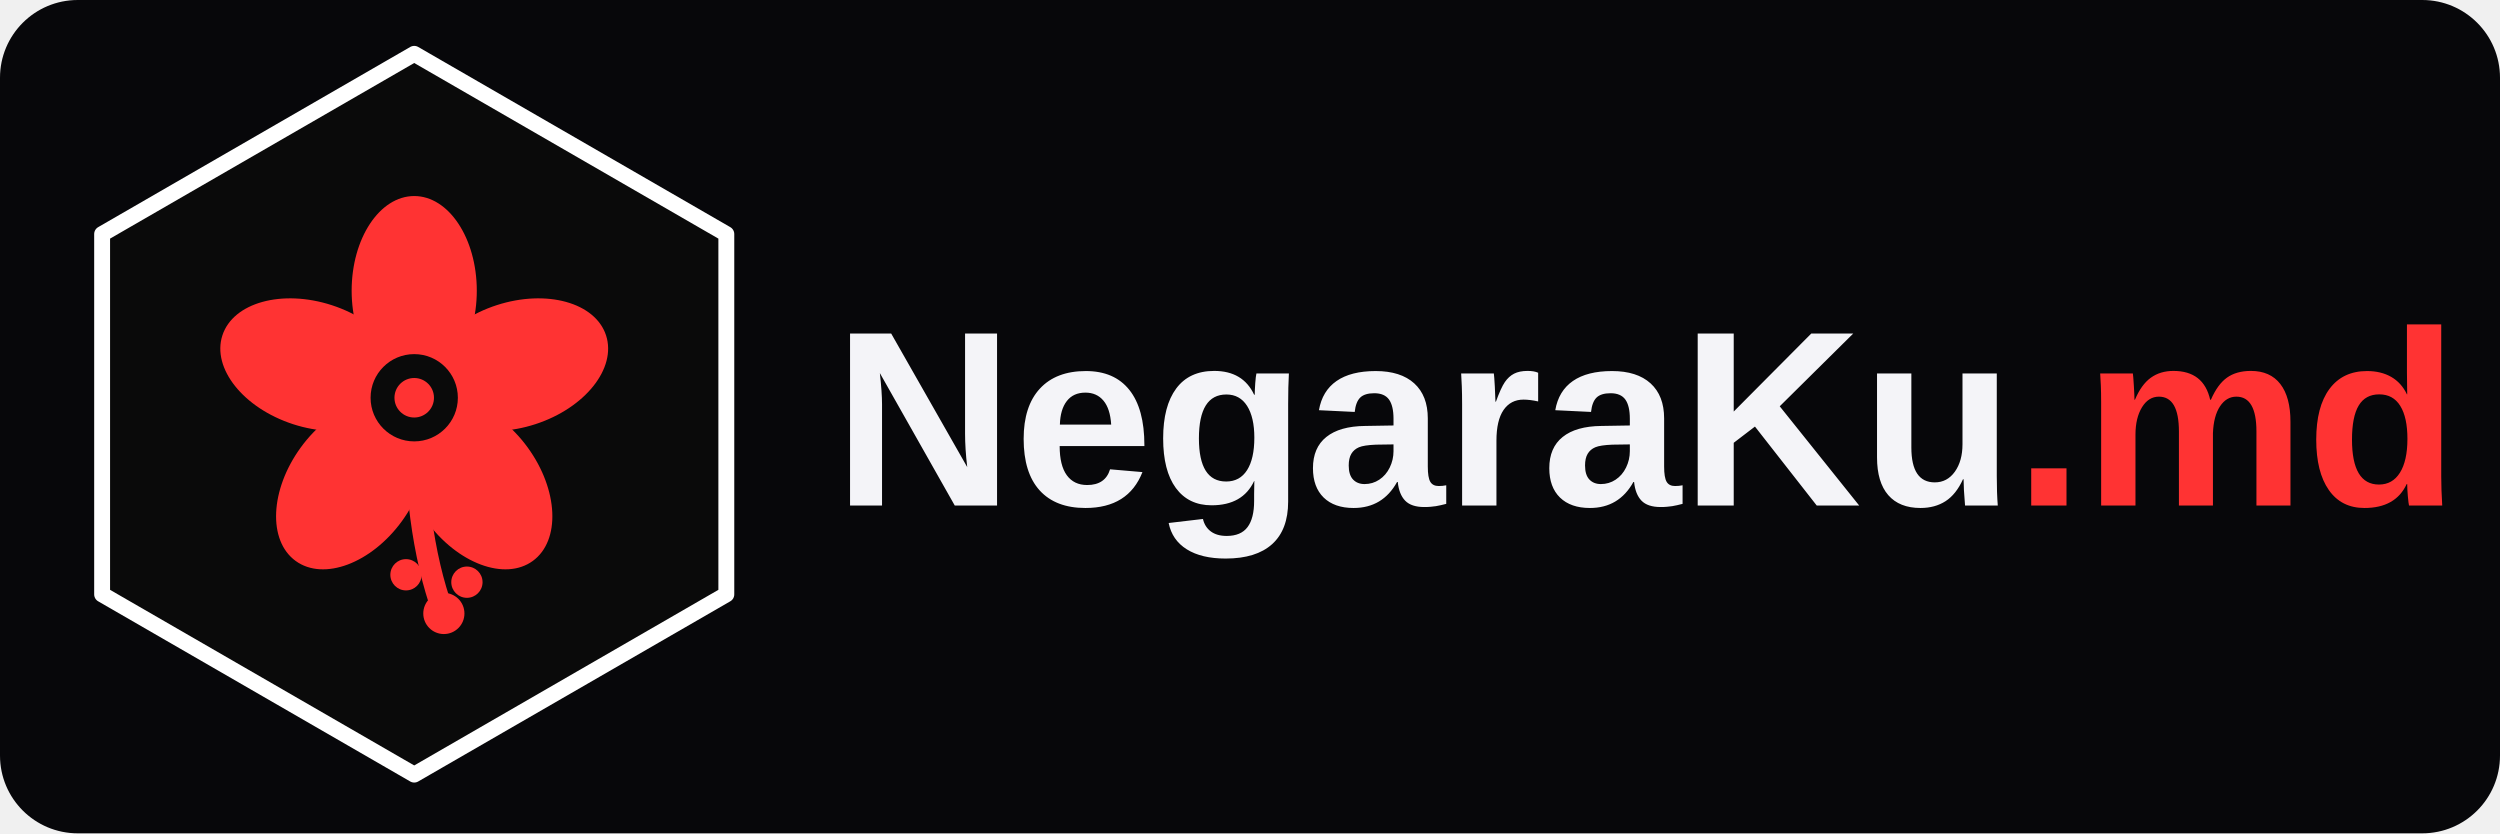
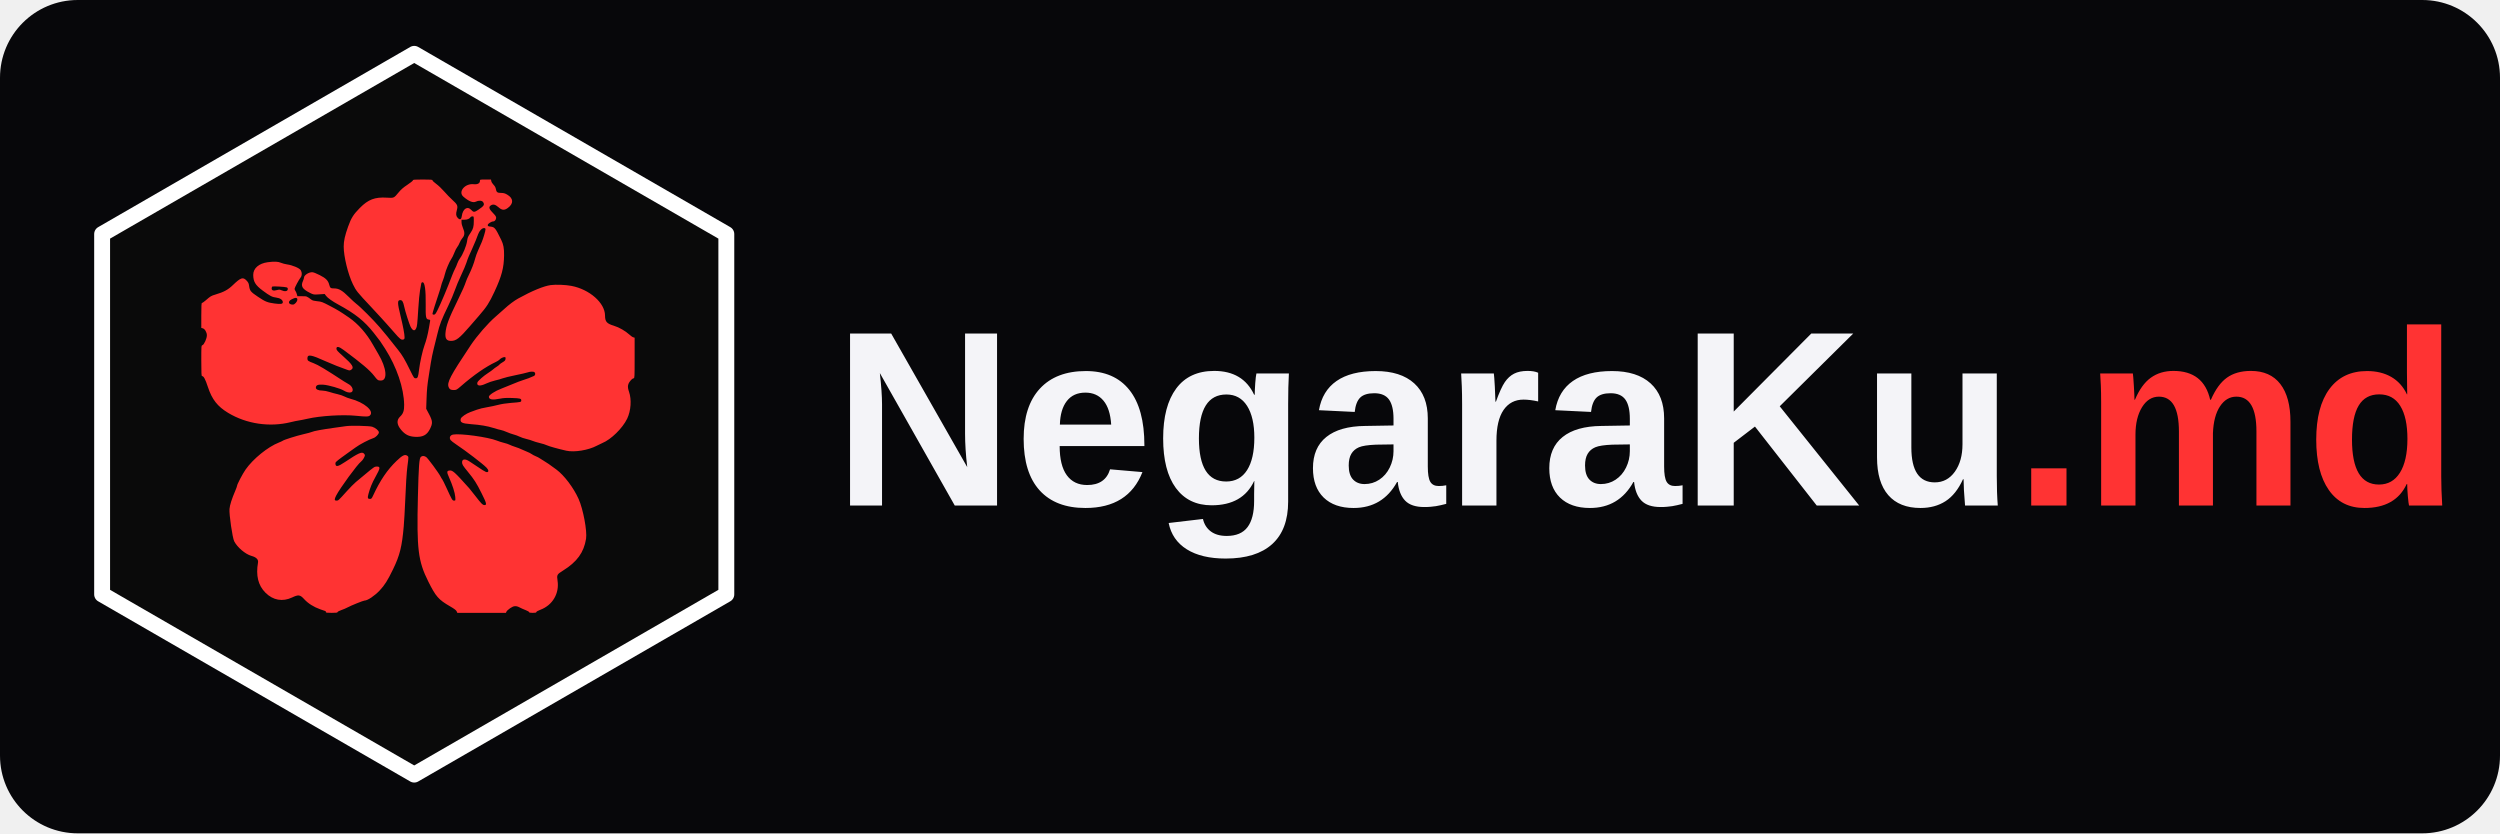
<svg xmlns="http://www.w3.org/2000/svg" width="900" height="300" viewBox="0 0 900 300">
  <rect width="900" height="300" rx="28" fill="#07070A" />
  <g transform="translate(16 16) scale(0.52)">
    <polygon points="256.00,23.50 54.65,139.75 54.65,372.25 256.00,488.50 457.35,372.25 457.35,139.75" fill="#0A0A0A" stroke="#0A0A0A" stroke-width="34" stroke-linejoin="round" />
    <polygon points="256.00,6.50 39.93,131.25 39.93,380.75 256.00,505.50 472.07,380.75 472.07,131.25" fill="none" stroke="#FFFFFF" stroke-width="11" stroke-linejoin="round" stroke-linecap="round" />
-     <g transform="translate(73.60 85.00) scale(5.7)">
-       <defs>
-         <mask id="bh">
-           <rect width="64" height="64" fill="#fff" />
-           <circle cx="32" cy="28" r="5.3" fill="#000" />
-         </mask>
-       </defs>
-       <g mask="url(#bh)">
-         <g fill="#FF3333" transform="translate(32 28)">
-           <ellipse cx="0" cy="-13" rx="7.6" ry="11.5" />
-           <ellipse cx="0" cy="-13" rx="7.6" ry="11.5" transform="rotate(72)" />
-           <ellipse cx="0" cy="-13" rx="7.6" ry="11.5" transform="rotate(144)" />
-           <ellipse cx="0" cy="-13" rx="7.6" ry="11.5" transform="rotate(216)" />
-           <ellipse cx="0" cy="-13" rx="7.6" ry="11.5" transform="rotate(288)" />
-         </g>
-         <path d="M32 28 C 32 39, 33 47, 35.5 54" stroke="#FF3333" stroke-width="2.6" fill="none" stroke-linecap="round" />
-         <circle cx="35.6" cy="54.2" r="2.5" fill="#FF3333" />
-         <circle cx="31" cy="49.5" r="1.9" fill="#FF3333" />
-         <circle cx="38.4" cy="50.4" r="1.9" fill="#FF3333" />
-       </g>
-       <circle cx="32" cy="28" r="2.4" fill="#FF3333" />
+     <g transform="translate(108.59 93.51) scale(0.3866)">
+       <path fill="#FF3333" fill-rule="evenodd" d="M 379 1.453 C 379 2.252, 374.525 5.857, 369.056 9.463 C 361.609 14.373, 357.576 17.900, 352.993 23.508 C 345.008 33.281, 344.982 33.292, 332.168 32.492 C 310.908 31.165, 298.965 35.717, 283.955 50.866 C 272.519 62.410, 268.462 68.833, 263.011 84.026 C 257.187 100.260, 255.015 110.040, 255.007 120.075 C 254.993 137.800, 262.768 169.619, 271.483 187.500 C 277.282 199.397, 278.931 201.464, 303.418 227.500 C 311.177 235.750, 319.504 244.750, 321.924 247.500 C 324.343 250.250, 328.617 254.975, 331.421 258 C 334.226 261.025, 340.542 268.160, 345.457 273.856 C 355.664 285.684, 357.932 287.485, 361.493 286.591 C 363.595 286.063, 364 285.374, 364 282.317 C 364 277.064, 361.318 262.817, 356.974 245 C 350.983 220.429, 350.904 216, 356.452 216 C 359.824 216, 361.565 218.967, 363.410 227.855 C 365.087 235.937, 372.331 258.753, 374.727 263.500 C 378.299 270.576, 381.950 271.931, 384.446 267.105 C 386.452 263.226, 386.765 260.526, 388.551 231.770 C 389.395 218.169, 390.794 203.319, 391.658 198.770 C 392.522 194.222, 393.452 189.037, 393.724 187.250 C 394.105 184.745, 394.711 184, 396.368 184 C 400.223 184, 402.186 198.154, 401.849 223.506 C 401.534 247.151, 402.155 250.229, 407.360 250.826 C 409.853 251.112, 410.141 251.483, 409.689 253.826 C 409.406 255.297, 408.504 260.550, 407.685 265.500 C 405.813 276.825, 402.775 288.703, 399.583 297.184 C 396.333 305.818, 391.293 328.528, 389.911 340.766 C 388.447 353.734, 387.549 356, 383.874 356 C 381.157 356, 380.586 355.175, 374.008 341.750 C 364.304 321.946, 360.257 315.085, 352.406 305.130 C 334.377 282.268, 329.756 276.574, 319.431 264.500 C 308.211 251.378, 284.601 227.762, 277.401 222.458 C 275.255 220.878, 269.192 215.291, 263.926 210.042 C 252.470 198.624, 246.190 195, 237.858 195 C 231.556 195, 230.689 194.347, 229.101 188.404 C 227.061 180.772, 223.177 176.843, 212.082 171.188 C 205.559 167.863, 200.647 166, 198.402 166 C 192.313 166, 184.020 171.418, 183.978 175.424 C 183.966 176.566, 183.066 179.462, 181.978 181.859 C 177.832 190.995, 180.801 196.041, 194.356 202.898 C 201.031 206.275, 201.135 206.292, 210.985 205.646 L 220.896 204.997 223.654 208.613 C 226.424 212.245, 234.764 218.137, 245 223.694 C 275.985 240.515, 292.038 253.358, 309.134 275 C 319.885 288.610, 321.048 290.235, 329.176 303.013 C 350.030 335.796, 362.722 373.172, 363.264 403.395 C 363.450 413.797, 361.571 419.331, 356.114 424.452 C 349.277 430.869, 349.912 438.933, 358.010 448.514 C 365.009 456.794, 371.823 460.193, 382.625 460.789 C 396.654 461.564, 404 457.722, 409.496 446.735 C 414.624 436.484, 414.381 432.516, 407.870 420.202 L 402.740 410.500 403.359 392.904 C 403.968 375.569, 404.686 368.260, 407.522 350.500 C 408.312 345.550, 409.874 335.650, 410.993 328.500 C 412.112 321.350, 414.355 310.325, 415.978 304 C 417.601 297.675, 420.736 285.062, 422.944 275.970 C 427.150 258.652, 429.737 251.980, 442.513 225.500 C 446.759 216.700, 451.992 204.347, 454.142 198.049 C 456.292 191.751, 461.376 179.601, 465.440 171.049 C 469.505 162.497, 473.730 152.539, 474.830 148.920 C 475.930 145.301, 477.821 140.126, 479.033 137.420 C 480.244 134.714, 482.960 128.675, 485.069 124 C 489.724 113.675, 493.685 104.033, 495.749 98 C 497.799 92.009, 502.556 87, 506.196 87 C 509.781 87, 509.808 88.494, 506.427 99.854 C 503.842 108.540, 501.463 114.536, 495.458 127.500 C 493.675 131.350, 491.477 137.425, 490.574 141 C 488.470 149.330, 483.842 161.357, 479.049 170.951 C 476.974 175.103, 474.712 180.300, 474.020 182.500 C 471.943 189.111, 467.315 199.614, 459.041 216.500 C 443.081 249.072, 438.435 261.501, 437.276 274.718 C 436.384 284.896, 439.236 289, 447.199 289 C 456.375 289, 462.189 284.466, 481.176 262.500 C 485.930 257, 493.146 248.675, 497.210 244 C 511.034 228.099, 515.803 220.714, 524.922 201.087 C 538.014 172.910, 541.922 158.162, 542.207 135.860 C 542.369 123.169, 541.077 116.161, 537.069 108 C 526.417 86.312, 525.455 85.144, 517.486 84.245 C 513.630 83.811, 513 83.419, 513 81.459 C 513 79.163, 519.549 75, 523.161 75 C 525.498 75, 528 71.667, 528 68.554 C 528 66.623, 526.741 64.505, 523.906 61.671 C 515.382 53.147, 514.013 49.505, 518.223 46.557 C 522.319 43.687, 526.449 44.570, 532 49.500 C 538.374 55.161, 542.574 55.540, 548.814 51.020 C 559.633 43.182, 559.202 33.597, 547.734 27.021 C 543.614 24.658, 541.292 24.017, 536.821 24.009 C 530.127 23.998, 528.471 22.746, 527.492 16.954 C 527.032 14.230, 525.661 11.728, 523.378 9.445 C 521.495 7.562, 519.683 4.666, 519.352 3.010 L 518.750 0 508.875 0 C 499.087 0, 499 0.021, 499 2.427 C 499 6.856, 494.663 9.124, 487.582 8.398 C 471.973 6.799, 459.425 22.036, 469.259 30.646 C 478.937 39.120, 486.743 42.218, 491.812 39.597 C 496.457 37.195, 502.534 37.496, 504.443 40.223 C 507.815 45.036, 506.474 47.251, 495.927 54.284 C 489.032 58.881, 487.474 58.908, 483.436 54.500 C 476.488 46.915, 468.210 52.399, 466.437 65.762 C 465.639 71.780, 463.073 72.847, 459.248 68.750 C 456.080 65.355, 455.647 61.890, 457.546 55.122 C 459.802 47.080, 458.807 44.765, 449.496 36.398 C 445.531 32.835, 439.011 26.105, 435.008 21.442 C 431.006 16.780, 424.642 10.718, 420.865 7.971 C 417.089 5.225, 414 2.308, 414 1.489 C 414 0.227, 411.331 0, 396.500 0 C 381.862 0, 379 0.238, 379 1.453 M 482.300 67.310 C 480.489 70.277, 476.440 72, 471.277 72 L 466 72 466 76.471 C 466 79.067, 467.049 83.315, 468.500 86.596 C 472.107 94.751, 471.870 100.009, 467.684 104.747 C 465.861 106.811, 463.567 110.655, 462.586 113.289 C 461.606 115.924, 459.674 119.423, 458.292 121.065 C 456.909 122.708, 454.545 127.357, 453.038 131.397 C 451.531 135.437, 449.161 140.263, 447.772 142.121 C 444.514 146.480, 437.562 162.982, 436.129 169.760 C 435.517 172.653, 433.940 177.603, 432.623 180.760 C 431.306 183.917, 429.920 188.075, 429.542 190 C 429.164 191.925, 427.562 197.325, 425.984 202 C 419.606 220.888, 414 238.839, 414 240.373 C 414 241.440, 414.857 242, 416.489 242 C 418.601 242, 419.595 240.771, 423.060 233.880 C 428.976 222.115, 440.490 194.720, 449.069 172 C 450.834 167.325, 453.290 161.700, 454.526 159.500 C 455.763 157.300, 457.526 153.168, 458.445 150.318 C 459.364 147.468, 461.688 143.077, 463.609 140.561 C 468.247 134.487, 474.787 118.561, 475.915 110.595 C 476.910 103.572, 477.205 102.869, 482.377 95.184 C 486.919 88.433, 487.988 84.453, 487.994 74.250 C 488 66.160, 487.953 66, 485.550 66 C 484.202 66, 482.740 66.590, 482.300 67.310 M 119.214 148.070 C 103.174 150.154, 92.984 158.961, 93.011 170.718 C 93.038 182.864, 96.834 189.169, 110 198.936 C 123.030 208.603, 126.936 210.607, 134.510 211.512 C 141.244 212.317, 146 215.693, 146 219.668 C 146 222.971, 142.385 223.541, 131.071 222.022 C 118.461 220.329, 114.531 218.744, 101.866 210.246 C 87.996 200.940, 86.848 199.498, 85.519 189.724 C 85.022 186.067, 83.983 184.015, 81.090 180.974 C 74.642 174.195, 70.683 175.499, 56.569 189.049 C 47.715 197.549, 40.281 201.568, 25.130 206.045 C 17.760 208.223, 16.296 209.092, 8.471 215.940 C 5.291 218.723, 2.084 221, 1.344 221 C 0.259 221, -0 225.306, -0 243.392 L -0 265.783 2.472 266.404 C 6.265 267.356, 10 273.597, 9.999 278.982 C 9.998 284.660, 4.902 295.951, 1.998 296.711 C 0.062 297.217, 0 298.084, 0 324.617 C 0 346.690, 0.257 352, 1.326 352 C 4.300 352, 7.115 357.272, 11.926 371.858 C 19.173 393.826, 29.027 406.395, 47.972 417.836 C 80.858 437.695, 122.247 443.868, 160 434.545 C 165.225 433.255, 171.750 431.898, 174.500 431.529 C 177.250 431.161, 184.450 429.727, 190.500 428.343 C 213.291 423.130, 253.444 420.685, 277 423.075 C 295.312 424.934, 299.399 424.855, 301.896 422.595 C 310.424 414.874, 291.810 398.935, 266.776 392.521 C 263.585 391.704, 258.866 389.913, 256.291 388.542 C 253.716 387.171, 248.209 385.307, 244.054 384.400 C 239.899 383.493, 233.271 381.682, 229.324 380.376 C 225.377 379.069, 219.850 378, 217.042 378 C 209.420 378, 204.779 375.768, 205.181 372.296 C 205.677 368.019, 209.082 366.791, 218.644 367.441 C 227.636 368.053, 249.018 374.186, 255 377.869 C 260.073 380.993, 265.281 382.224, 268.403 381.037 C 273.751 379.003, 270.831 369.971, 263.662 366.373 C 261.923 365.501, 258.250 363.314, 255.500 361.515 C 222.525 339.938, 209.266 331.992, 201.214 328.979 C 191.330 325.281, 190 324.296, 190 320.674 C 190 312.376, 195.664 313.270, 224 326.044 C 234.727 330.880, 250.283 337.030, 261.172 340.740 C 265.526 342.223, 266.028 342.212, 268.529 340.573 C 274.146 336.892, 270.860 331.456, 253.955 316.460 C 243.818 307.469, 242 305.410, 242 302.928 C 242 298.150, 246.406 298.943, 254.902 305.250 C 287.675 329.578, 301.941 341.674, 309.499 351.541 C 315.504 359.382, 316.387 360, 321.582 360 C 334.098 360, 331.937 337.468, 317.025 312.500 C 314.397 308.100, 310.104 300.675, 307.485 296 C 296.231 275.912, 280.834 258.434, 264.500 247.204 C 248.648 236.305, 244.813 233.968, 230.119 226.249 C 216.859 219.283, 215.082 218.623, 207.912 217.992 C 203.125 217.571, 199.227 216.656, 197.809 215.620 C 188.303 208.676, 189.156 209, 180.391 209 L 172.077 209 171.059 205.219 C 170.499 203.140, 169.371 200.552, 168.552 199.469 C 167.733 198.386, 167.049 196.719, 167.032 195.764 C 166.997 193.861, 174.665 179.513, 177.945 175.343 C 180.541 172.042, 180.601 166.498, 178.085 162.371 C 175.804 158.631, 163.140 153.291, 153.500 152.005 C 150.200 151.564, 145.325 150.258, 142.667 149.102 C 137.489 146.850, 130.854 146.558, 119.214 148.070 M 625.664 189.063 C 613.056 190.809, 592.313 199.372, 567.500 213.073 C 560.310 217.044, 550.704 224.268, 542.461 231.905 C 539.139 234.982, 532.253 241.073, 527.157 245.440 C 513.511 257.134, 493.683 279.924, 482.297 297 C 445.398 352.341, 439.512 363.578, 443.005 372.012 C 444.611 375.890, 446.709 377, 452.428 377 C 456.624 377, 457.605 376.463, 464.744 370.248 C 487.834 350.147, 509.205 335.310, 527.500 326.682 C 530.250 325.385, 533.142 323.546, 533.927 322.596 C 535.816 320.309, 540.381 318, 543.014 318 C 544.788 318, 545.076 318.511, 544.813 321.188 C 544.554 323.822, 543.633 324.881, 539.500 327.294 C 536.750 328.899, 534.160 330.805, 533.744 331.529 C 533.328 332.252, 531.303 333.850, 529.244 335.079 C 527.185 336.308, 524.150 338.535, 522.500 340.027 C 520.850 341.519, 517.025 344.298, 514 346.202 C 505.650 351.457, 495.084 360.817, 494.393 363.572 C 492.815 369.857, 499.210 370.608, 510.028 365.409 C 514.138 363.435, 521.325 360.970, 526 359.933 C 530.675 358.896, 536.897 357.125, 539.826 355.999 C 542.756 354.872, 552.958 352.379, 562.497 350.459 C 572.037 348.538, 581.734 346.300, 584.046 345.484 C 589.123 343.693, 595.158 343.558, 596.800 345.200 C 598.742 347.142, 598.197 350.563, 595.750 351.790 C 591.566 353.888, 580.529 358.058, 575.500 359.441 C 572.750 360.197, 564.425 363.378, 557 366.510 C 549.575 369.643, 540.791 373.204, 537.480 374.426 C 526.426 378.503, 515 385.900, 515 388.979 C 515 394.179, 521.238 395.228, 535.259 392.387 C 541.121 391.200, 546.680 390.896, 556.359 391.235 C 571.176 391.754, 573 392.231, 573 395.588 C 573 398.528, 572.414 398.670, 554.816 399.998 C 546.281 400.643, 537.440 402.011, 531.316 403.636 C 525.917 405.068, 516.775 406.992, 511 407.911 C 505.225 408.829, 497.350 410.761, 493.500 412.204 C 489.650 413.647, 484.392 415.567, 481.816 416.471 C 474.470 419.049, 465.378 425.359, 464.612 428.411 C 462.978 434.922, 466.661 436.880, 482.816 438.092 C 500.079 439.387, 512.218 441.443, 523.237 444.936 C 528.332 446.551, 534.300 448.186, 536.500 448.569 C 538.700 448.952, 543.394 450.565, 546.932 452.153 C 550.469 453.740, 556.062 455.739, 559.360 456.593 C 562.659 457.448, 567.480 459.223, 570.075 460.538 C 572.670 461.853, 578.040 463.668, 582.008 464.570 C 585.976 465.473, 591.116 467.049, 593.431 468.072 C 595.745 469.096, 601.564 470.849, 606.360 471.967 C 611.157 473.086, 616.751 474.851, 618.791 475.890 C 622.213 477.633, 639.155 482.376, 653.500 485.607 C 668.073 488.889, 693.191 484.772, 708.500 476.591 C 711.800 474.828, 716.075 472.756, 718 471.987 C 733.579 465.765, 754.404 445.381, 762.621 428.309 C 769.413 414.200, 770.816 393.961, 765.959 380.144 C 762.589 370.554, 763.460 365.786, 769.869 358.750 C 771.247 357.238, 773.190 356, 774.187 356 C 775.904 356, 776 354.081, 776 319.608 L 776 283.217 773.587 282.611 C 772.260 282.278, 768.998 279.978, 766.337 277.499 C 759.740 271.353, 747.988 264.624, 739.256 261.992 C 725.961 257.985, 723.051 254.677, 722.993 243.500 C 722.875 221.027, 695.424 196.809, 662.930 190.512 C 652.510 188.492, 634.766 187.802, 625.664 189.063 M 127.250 191.643 C 126.563 191.931, 126 193.471, 126 195.064 C 126 198.760, 129.249 199.750, 135.571 197.980 C 139.457 196.892, 140.570 196.953, 143.862 198.438 C 149.536 200.996, 154.414 200.245, 154.816 196.750 C 155.060 194.633, 154.600 193.803, 152.816 193.141 C 150.066 192.119, 129.050 190.888, 127.250 191.643 M 161.750 214.566 C 154.385 218.399, 155.805 224, 164.142 224 C 167.303 224, 172 218.667, 172 215.077 C 172 211.130, 168.670 210.963, 161.750 214.566 M 259 441.677 C 257.625 441.899, 248.327 443.202, 238.339 444.571 C 216.814 447.522, 200.878 450.460, 197.977 452.012 C 196.826 452.629, 190.172 454.433, 183.192 456.022 C 170.647 458.878, 147.777 466.111, 145.612 467.907 C 144.998 468.417, 142.021 469.803, 138.998 470.986 C 119.202 478.736, 92.908 500.038, 79.375 519.290 C 74.002 526.934, 64 546.035, 64 548.653 C 64 549.384, 62.698 553.024, 61.106 556.741 C 54.474 572.227, 51.100 582.822, 50.485 590.093 C 49.675 599.657, 55.821 641.769, 58.910 647.824 C 64.483 658.748, 78.975 671.011, 89.889 674.037 C 98.525 676.432, 102.499 680.460, 101.563 685.872 C 97.494 709.390, 101.789 726.801, 114.896 739.922 C 128.495 753.536, 145.547 756.567, 162.688 748.418 C 173.861 743.106, 176.961 743.503, 183.912 751.141 C 191.175 759.122, 201.148 765.471, 212.984 769.646 C 218.214 771.491, 222.607 773, 222.746 773 C 222.886 773, 223 773.675, 223 774.500 C 223 775.738, 224.833 776, 233.500 776 C 241.510 776, 244 775.688, 244 774.685 C 244 773.956, 247.011 772.338, 250.750 771.057 C 254.463 769.785, 259.750 767.512, 262.500 766.005 C 268.281 762.839, 290.252 754, 292.343 754 C 297.718 754, 310.269 745.638, 319.364 735.998 C 328.423 726.394, 333.553 718.255, 343.536 697.648 C 355.520 672.912, 359.427 657.142, 362.528 621 C 363.353 611.375, 364.470 592.250, 365.008 578.500 C 366.214 547.729, 367.734 523.724, 369.135 513.354 C 371.440 496.280, 371.442 496.336, 368.629 494.493 C 364.471 491.768, 359.971 494, 349.693 503.885 C 332.929 520.009, 320.297 538.688, 307.519 566.250 C 305.153 571.353, 304.520 572, 301.895 572 C 297.979 572, 297.439 570.173, 299.301 563.225 C 302.310 552, 305.864 543.345, 311.919 532.500 C 320.712 516.749, 321.064 513.996, 314.281 514.005 C 310.203 514.010, 309.458 514.517, 291.800 529.270 C 286.685 533.543, 279.923 539.168, 276.773 541.770 C 273.623 544.371, 266.198 551.894, 260.273 558.488 C 245.201 575.259, 245.487 575, 242.045 575 C 238.200 575, 238.040 572.818, 241.403 566.217 C 248.195 552.885, 279.671 509.837, 286.106 505.080 C 288.979 502.956, 293 496.315, 293 493.695 C 293 492.933, 292.112 491.507, 291.027 490.525 C 287.289 487.142, 281.156 489.930, 257.534 505.750 C 244.837 514.253, 240.753 515.101, 240.194 509.350 C 239.907 506.391, 240.575 505.687, 251.194 497.769 C 257.412 493.132, 263.850 488.490, 265.500 487.452 C 267.150 486.415, 271.981 482.978, 276.236 479.815 C 283.591 474.349, 300.227 465.632, 308.200 463.068 C 312.460 461.698, 318 455.912, 318 452.833 C 318 449.713, 311.984 444.622, 306.022 442.696 C 301.037 441.086, 267.184 440.353, 259 441.677 M 451 456.726 C 445.544 457.722, 443.448 462.340, 446.485 466.675 C 447.302 467.842, 451.915 471.417, 456.735 474.620 C 473.847 485.992, 504.401 509.392, 510.692 515.945 C 514.839 520.265, 515.158 524, 511.380 524 C 509.071 524, 503.856 520.787, 480.109 504.736 C 472.718 499.740, 467 500.373, 467 506.188 C 467 510.222, 468.077 512.002, 477.470 523.500 C 489.014 537.631, 492.653 543.334, 501.873 561.746 C 510.828 579.630, 511.672 583, 507.196 583 C 503.862 583, 501.561 580.694, 490.228 566 C 485.774 560.225, 481.088 554.339, 479.815 552.921 C 452.837 522.864, 449.929 520.285, 443.994 521.162 C 439.545 521.819, 439.453 524.076, 443.504 533.084 C 449.761 546.994, 454.236 560.960, 454.772 568.250 C 455.268 574.989, 455.264 575, 452.655 575 C 449.626 575, 449.033 574.008, 439.202 552.500 C 435.682 544.800, 432.226 537.825, 431.522 537 C 430.817 536.175, 429.455 533.925, 428.494 532 C 425.092 525.182, 405.497 498.665, 402.521 496.850 C 398.728 494.537, 395.799 494.506, 393.176 496.750 C 390.245 499.257, 389.222 513.035, 387.883 568 C 385.592 662.072, 388.197 683.298, 406.537 720 C 419.926 746.794, 424.876 752.446, 445.261 764.216 C 452.859 768.603, 456.385 771.248, 457.255 773.215 L 458.488 776 502.007 776 L 545.526 776 546.513 773.772 C 547.056 772.547, 549.939 769.847, 552.921 767.772 C 559.408 763.258, 563.696 762.902, 570.124 766.342 C 572.531 767.630, 577.313 769.760, 580.750 771.075 C 584.188 772.390, 587 774.036, 587 774.733 C 587 775.626, 588.919 776, 593.500 776 C 598.432 776, 600 775.659, 600 774.587 C 600 773.751, 602.956 772.065, 607.250 770.453 C 629.093 762.251, 641.473 741.226, 637.954 718.307 C 636.381 708.064, 636.935 707.044, 647.710 700.358 C 672.826 684.774, 685.114 667.828, 689.017 643.391 C 691.216 629.627, 683.850 590.275, 675.660 572.033 C 666.623 551.905, 649.997 529.872, 635.979 519.446 C 624.736 511.084, 617.347 505.968, 613.500 503.881 C 611.300 502.688, 608.150 500.719, 606.500 499.507 C 604.850 498.294, 601.475 496.521, 599 495.567 C 596.525 494.613, 593.150 492.832, 591.500 491.609 C 589.850 490.386, 586.250 488.558, 583.500 487.547 C 580.750 486.536, 576.327 484.624, 573.671 483.297 C 571.015 481.971, 565.901 479.978, 562.307 478.868 C 558.713 477.758, 554.136 476, 552.136 474.962 C 550.136 473.924, 545.575 472.398, 542 471.571 C 538.425 470.744, 532.636 468.903, 529.135 467.479 C 513.875 461.272, 463.831 454.386, 451 456.726" />
    </g>
  </g>
  <text x="300" y="182" font-family="Montserrat, 'Segoe UI', Arial, sans-serif" font-size="90" font-weight="800" fill="#F4F4F8">NegaraKu<tspan fill="#FF3333">.md</tspan>
  </text>
</svg>
